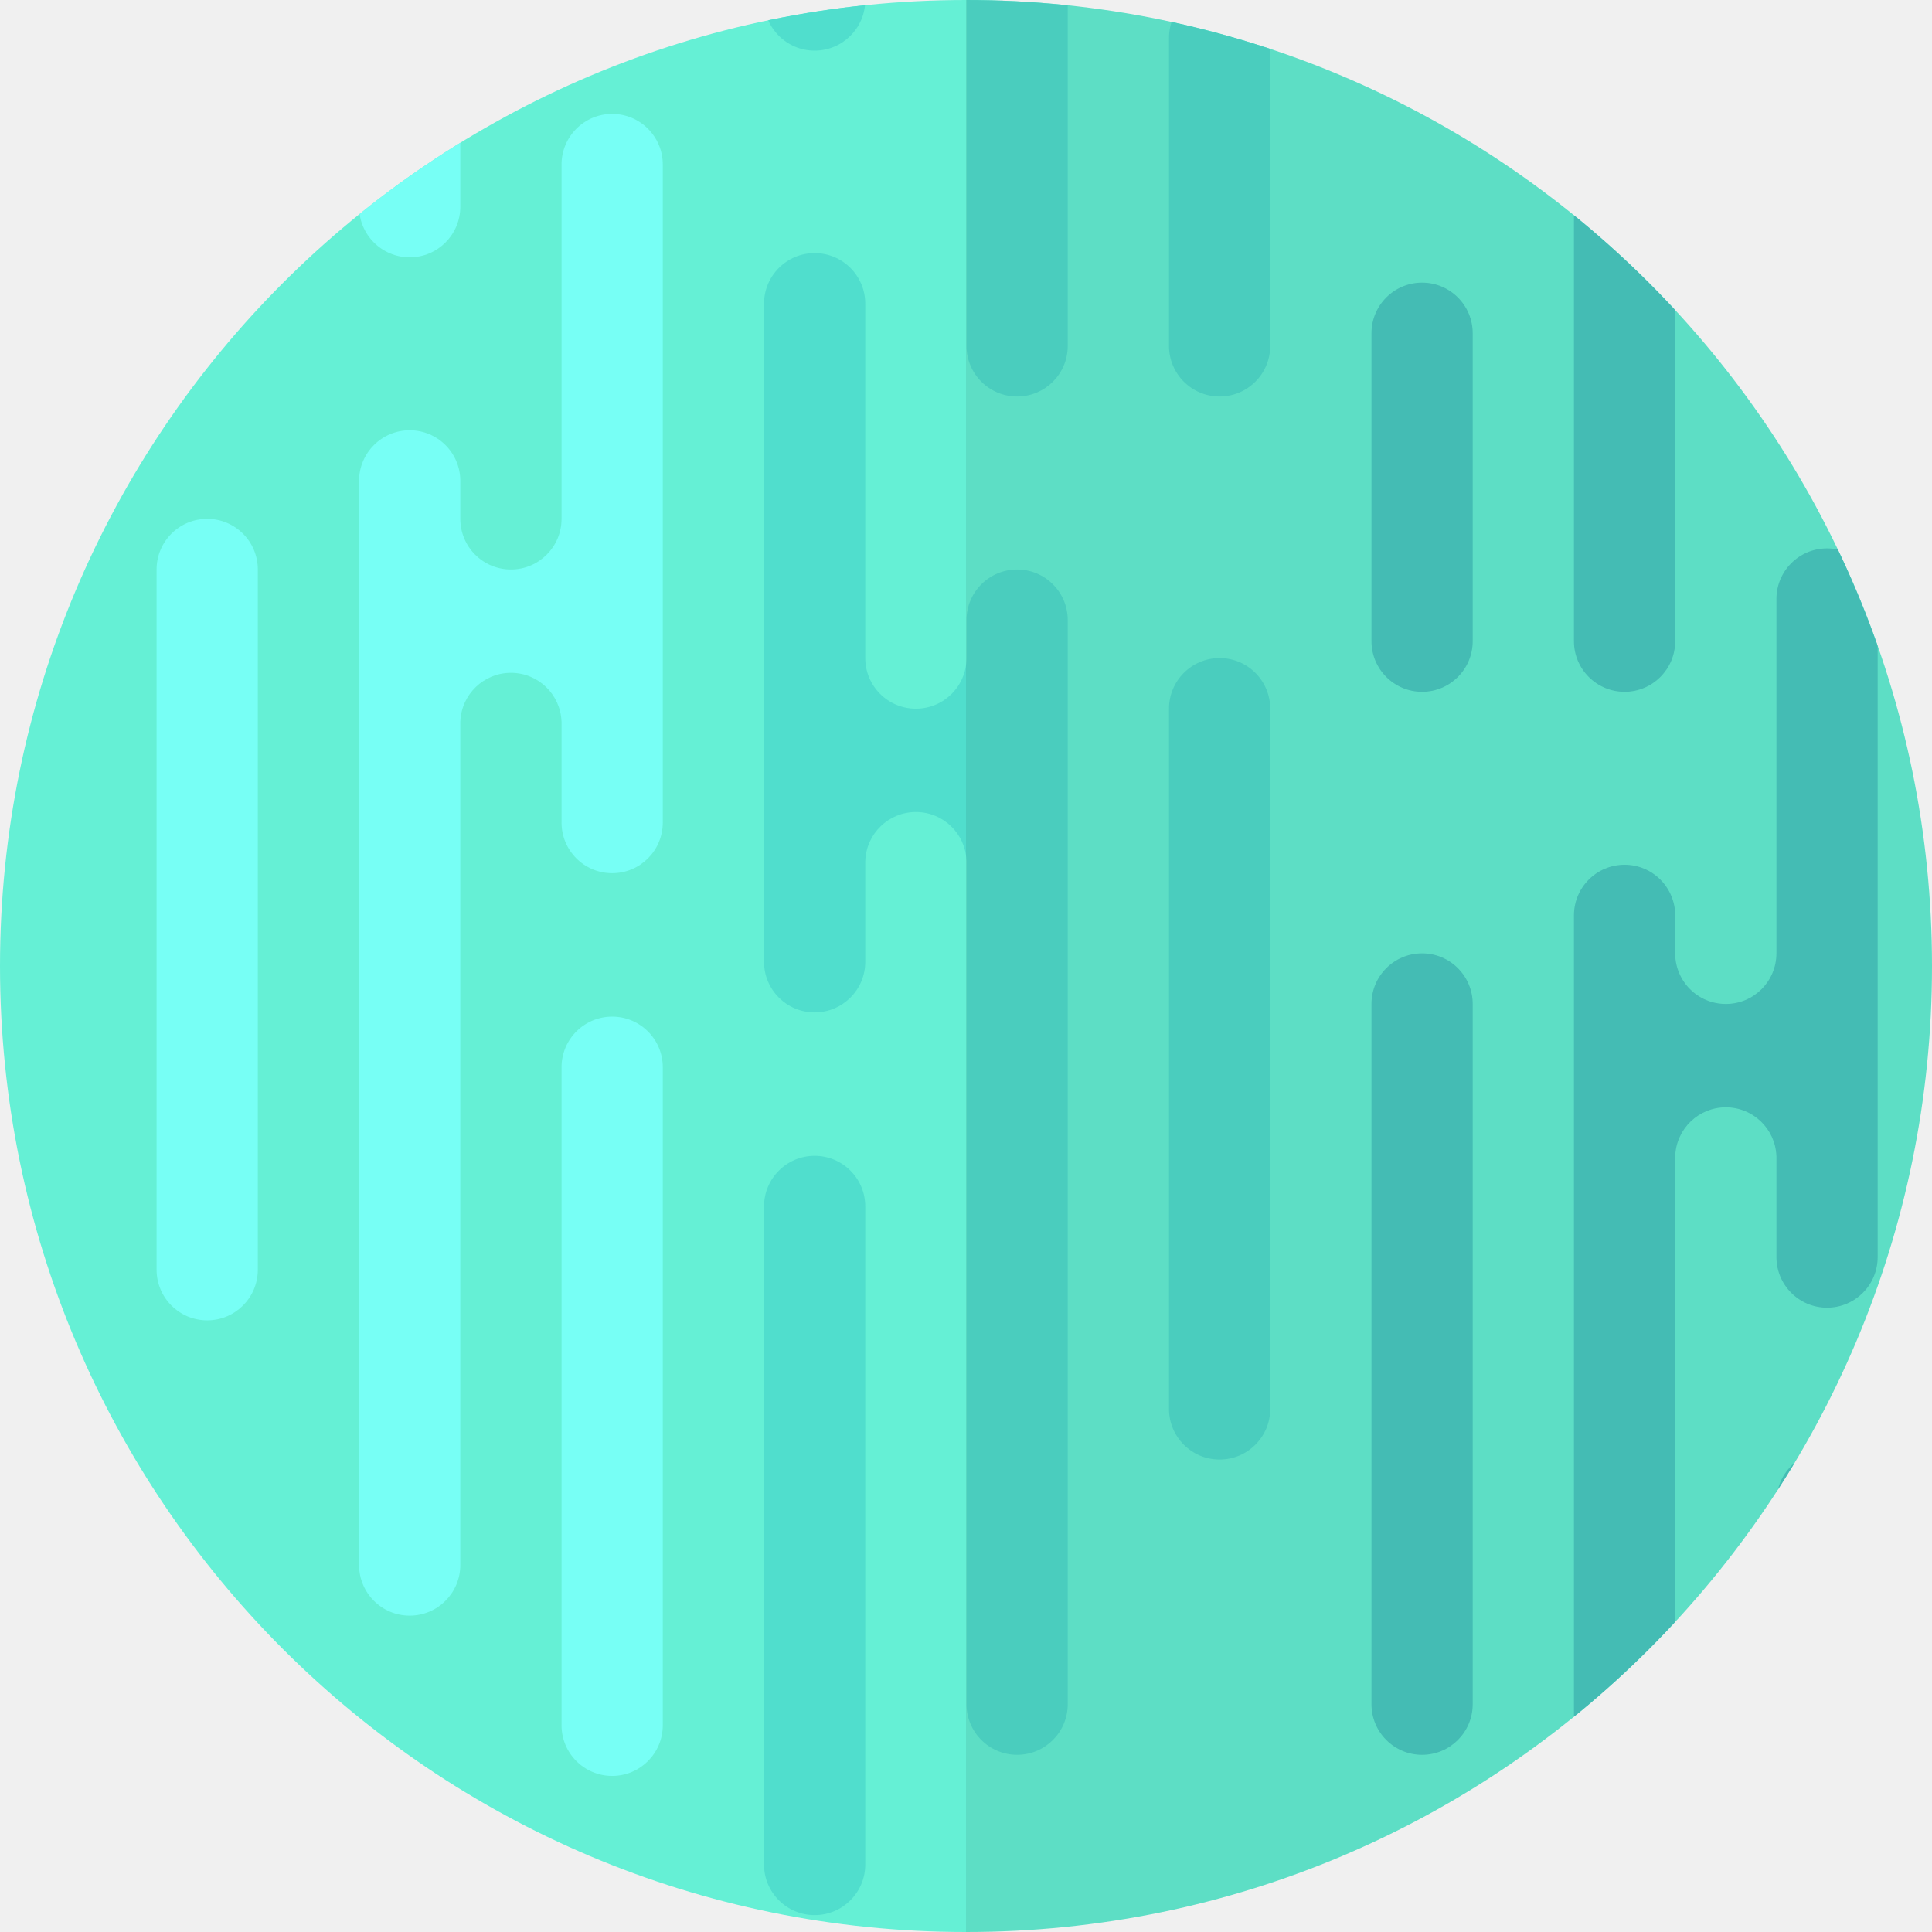
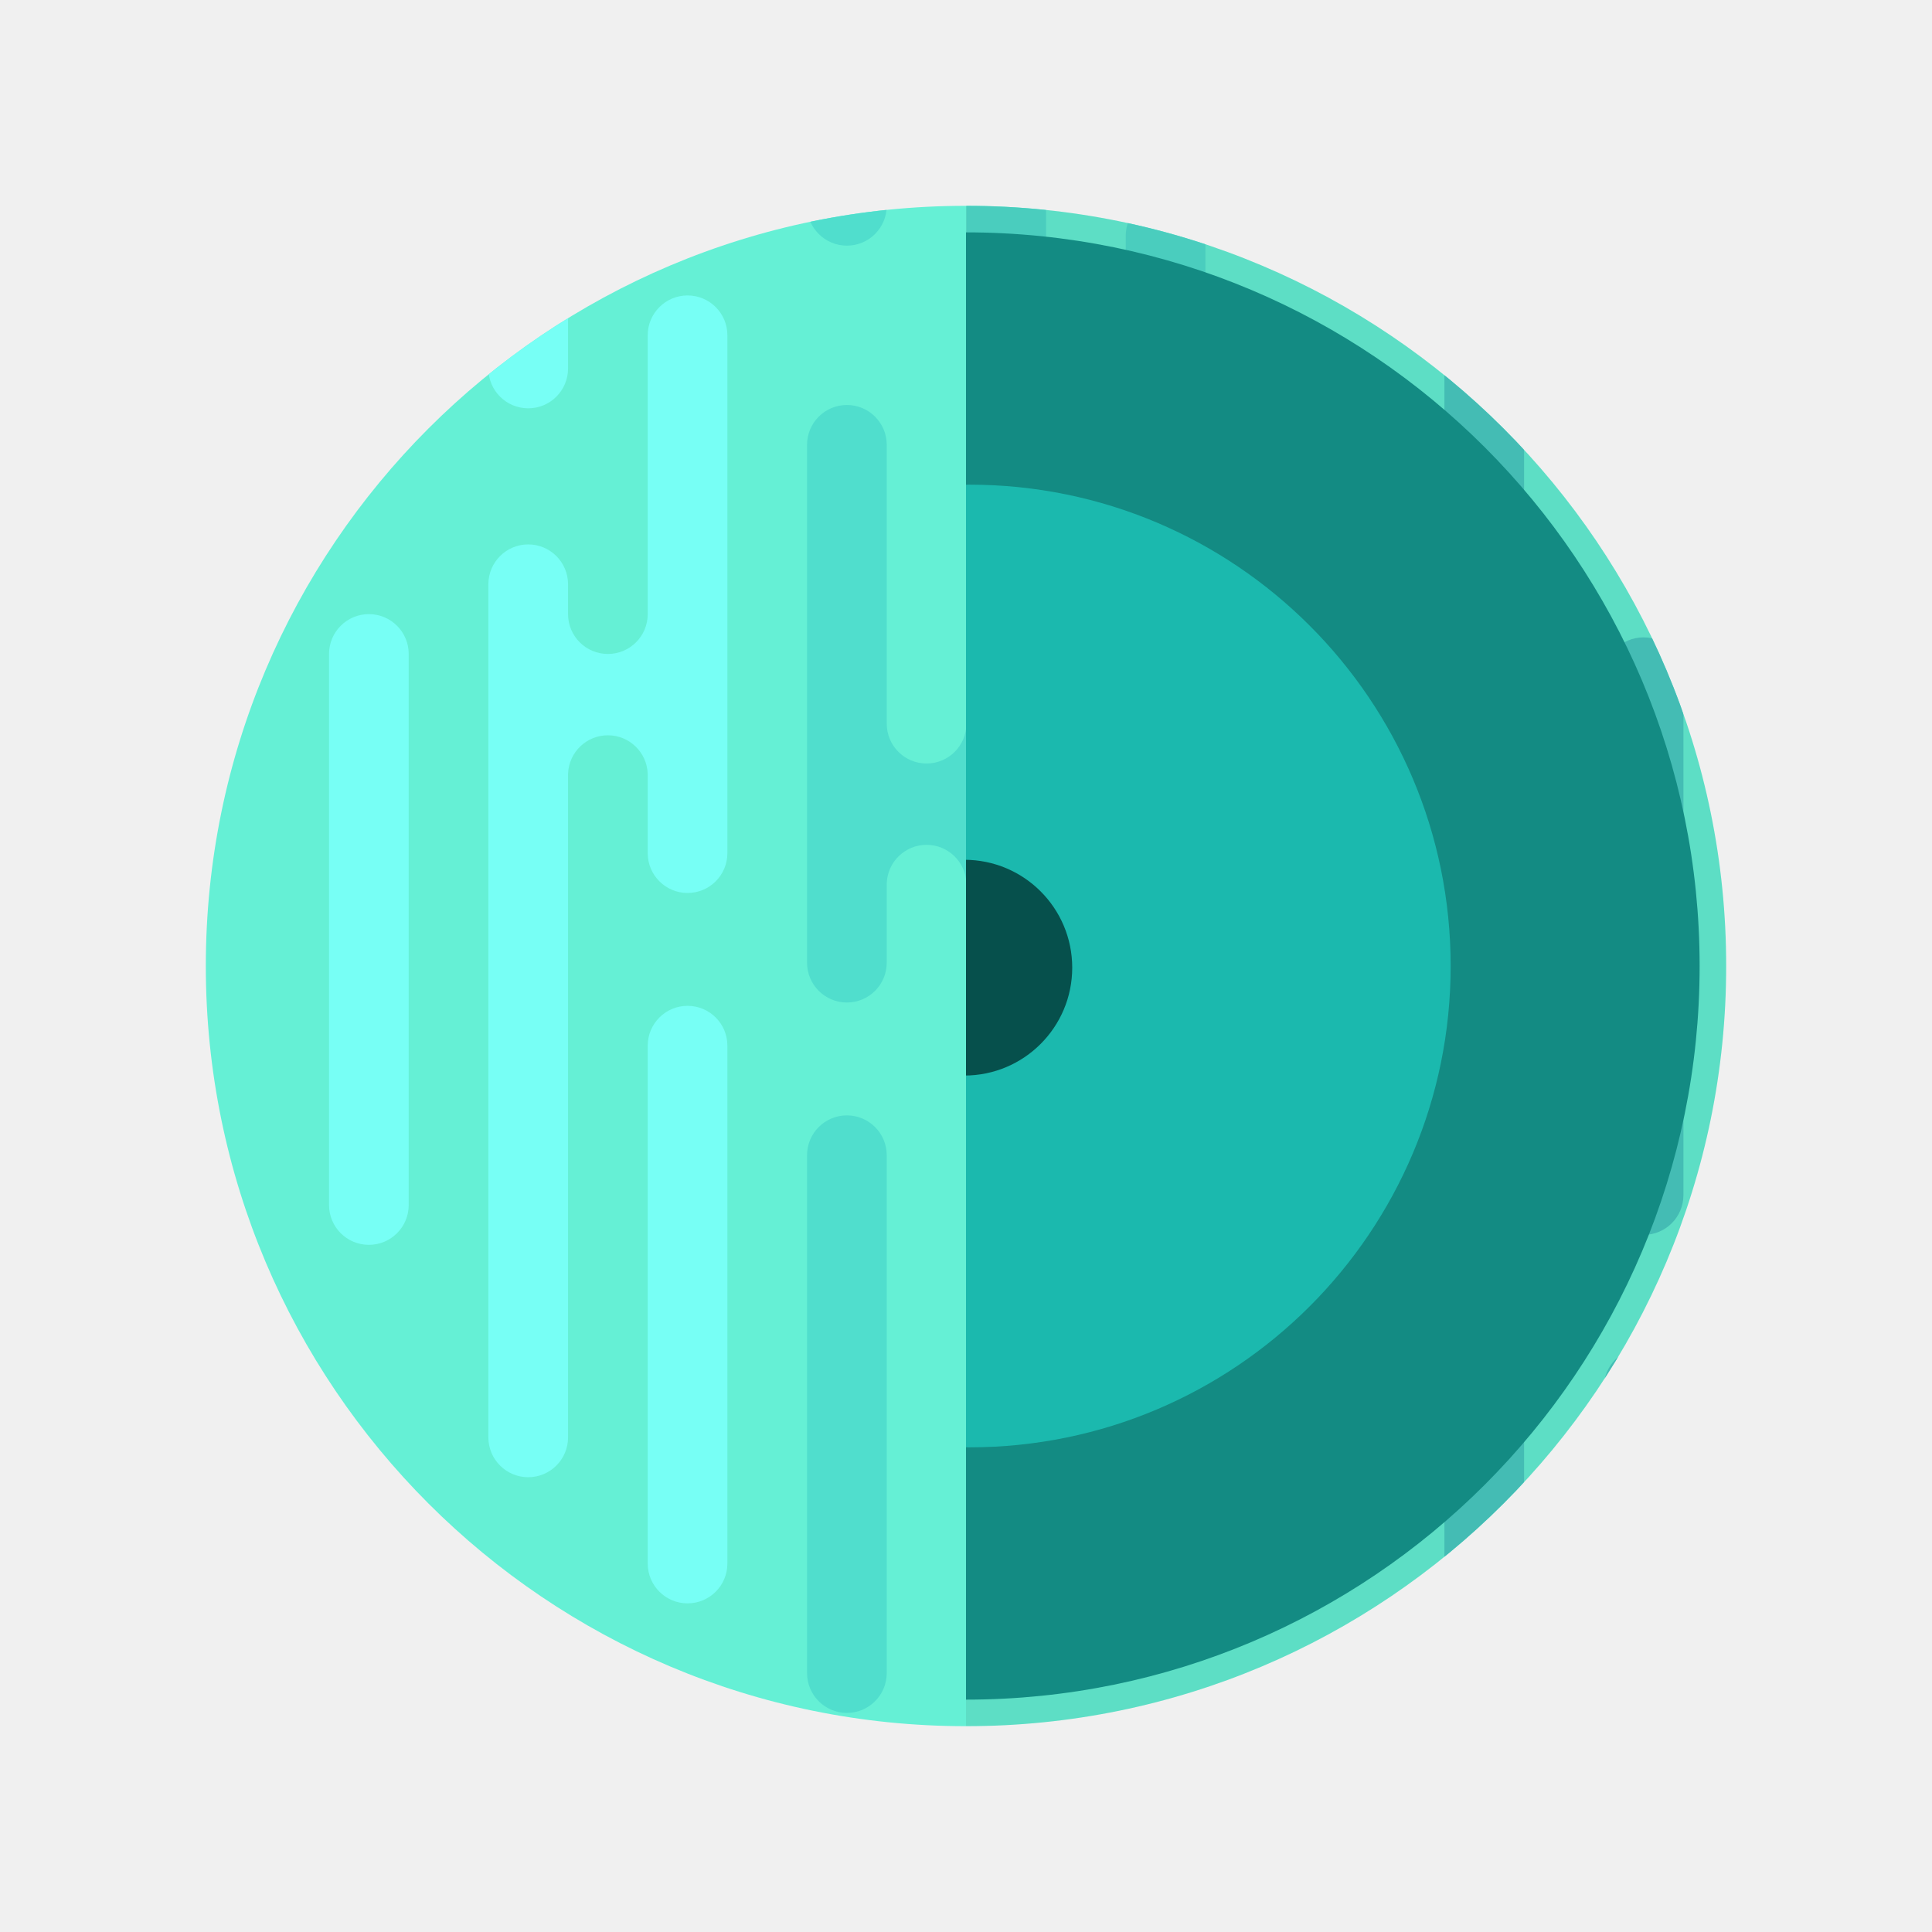
- <svg xmlns="http://www.w3.org/2000/svg" width="458" height="458" fill="none">
-   <circle cx="229" cy="229" r="229" fill="#65F0D5" />
-   <mask id="a" maskUnits="userSpaceOnUse" x="0" y="0" width="458" height="458">
-     <circle cx="229" cy="229" r="229" fill="#fff" />
+ <svg xmlns="http://www.w3.org/2000/svg" width="582" height="582" viewBox="0 0 582 582" fill="none">
+   <circle cx="291" cy="291" r="229" fill="#65F0D5" />
+   <mask id="mask0_921_148" style="mask-type:luminance" maskUnits="userSpaceOnUse" x="62" y="62" width="458" height="458">
+     <circle cx="291" cy="291" r="229" fill="white" />
  </mask>
-   <g mask="url(#a)">
-     <path fill-rule="evenodd" clip-rule="evenodd" d="M445.12-150c0 6.627-5.372 12-12 12-6.627 0-12-5.373-12-12v-156c0-6.627 5.373-12 12-12 6.628 0 12 5.373 12 12v156zm0 220c0 6.627-5.372 12-12 12-6.627 0-12-5.373-12-12V-8h-.01c-.262-6.395-5.53-11.5-11.99-11.5S397.392-14.395 397.13-8h-.01v160c0 6.627-5.372 12-12 12-6.627 0-12-5.373-12-12v-257c0-6.627 5.373-12 12-12 6.628 0 12 5.373 12 12v49c0 6.627 5.373 12 12 12 6.628 0 12-5.373 12-12v-30c0-6.627 5.373-12 12-12 6.628 0 12 5.373 12 12V70zm-96-205c0 6.627-5.372 12-12 12-6.627 0-12-5.373-12-12v-73c0-6.627 5.373-12 12-12 6.628 0 12 5.373 12 12v73zm0 287c0 6.627-5.372 12-12 12-6.627 0-12-5.373-12-12V79c0-6.627 5.373-12 12-12 6.628 0 12 5.373 12 12v73zm-12 264c6.628 0 12-5.373 12-12V238c0-6.627-5.372-12-12-12-6.627 0-12 5.373-12 12v166c0 6.627 5.373 12 12 12zm84-190c0 6.627-5.372 12-12 12-6.627 0-12-5.373-12-12v-9c0-6.627-5.372-12-12-12-6.627 0-12 5.373-12 12v257c0 6.627 5.373 12 12 12 6.628 0 12-5.373 12-12V274h.01c.262-6.395 5.53-11.5 11.99-11.5s11.728 5.105 11.99 11.5h.01v24c0 6.627 5.373 12 12 12 6.628 0 12-5.373 12-12V142c0-6.627-5.372-12-12-12-6.627 0-12 5.373-12 12v84zm12 298c6.628 0 12-5.373 12-12V356c0-6.627-5.372-12-12-12-6.627 0-12 5.373-12 12v156c0 6.627 5.373 12 12 12z" fill="#49CBC2" />
+   <g mask="url(#mask0_921_148)">
+     <path fill-rule="evenodd" clip-rule="evenodd" d="M507.12 -88C507.12 -81.373 501.748 -76 495.12 -76C488.493 -76 483.12 -81.373 483.12 -88V-244C483.12 -250.627 488.493 -256 495.12 -256C501.748 -256 507.12 -250.627 507.12 -244V-88ZM507.12 132C507.12 138.627 501.748 144 495.12 144C488.493 144 483.12 138.627 483.12 132V54L483.11 54C482.848 47.605 477.58 42.5 471.12 42.5C464.66 42.5 459.392 47.605 459.13 54L459.12 54V214C459.12 220.627 453.748 226 447.12 226C440.493 226 435.12 220.627 435.12 214V-43C435.12 -49.627 440.493 -55 447.12 -55C453.748 -55 459.12 -49.627 459.12 -43V6C459.12 12.627 464.493 18 471.12 18C477.748 18 483.12 12.627 483.12 6V-24C483.12 -30.627 488.493 -36 495.12 -36C501.748 -36 507.12 -30.627 507.12 -24V132ZM411.12 -73C411.12 -66.373 405.748 -61 399.12 -61C392.493 -61 387.12 -66.373 387.12 -73V-146C387.12 -152.627 392.493 -158 399.12 -158C405.748 -158 411.12 -152.627 411.12 -146V-73ZM411.12 214C411.12 220.627 405.748 226 399.12 226C392.493 226 387.12 220.627 387.12 214V141C387.12 134.373 392.493 129 399.12 129C405.748 129 411.12 134.373 411.12 141V214ZM399.12 478C405.748 478 411.12 472.627 411.12 466L411.12 300C411.12 293.373 405.748 288 399.12 288C392.493 288 387.12 293.373 387.12 300L387.12 466C387.12 472.627 392.493 478 399.12 478ZM483.12 288C483.12 294.627 477.748 300 471.12 300C464.493 300 459.12 294.627 459.12 288V279C459.12 272.373 453.748 267 447.12 267C440.493 267 435.12 272.373 435.12 279L435.12 536C435.12 542.627 440.493 548 447.12 548C453.748 548 459.12 542.627 459.12 536V336L459.13 336C459.392 329.605 464.66 324.5 471.12 324.5C477.58 324.5 482.848 329.605 483.11 336L483.12 336V360C483.12 366.627 488.493 372 495.12 372C501.748 372 507.12 366.627 507.12 360L507.12 204C507.12 197.373 501.748 192 495.12 192C488.493 192 483.12 197.373 483.12 204L483.12 288ZM495.12 586C501.748 586 507.12 580.627 507.12 574V418C507.12 411.373 501.748 406 495.12 406C488.493 406 483.12 411.373 483.12 418V574C483.12 580.627 488.493 586 495.12 586Z" fill="#49CBC2" />
  </g>
-   <mask id="b" maskUnits="userSpaceOnUse" x="0" y="0" width="458" height="458">
-     <circle cx="229" cy="229" r="229" fill="#fff" />
+   <mask id="mask1_921_148" style="mask-type:luminance" maskUnits="userSpaceOnUse" x="62" y="62" width="458" height="458">
+     <circle cx="291" cy="291" r="229" fill="white" />
  </mask>
-   <g mask="url(#b)">
-     <path fill-rule="evenodd" clip-rule="evenodd" d="M181.12-220c0 6.627 5.373 12 12 12 6.628 0 12-5.373 12-12v-156c0-6.627-5.372-12-12-12-6.627 0-12 5.373-12 12v156zm0 220c0 6.627 5.373 12 12 12 6.628 0 12-5.373 12-12v-78h.01c.262-6.395 5.53-11.5 11.99-11.5s11.728 5.105 11.99 11.5h.01V82c0 6.627 5.373 12 12 12 6.628 0 12-5.373 12-12v-257c0-6.627-5.372-12-12-12-6.627 0-12 5.373-12 12v49c0 6.627-5.372 12-12 12-6.627 0-12-5.373-12-12v-30c0-6.627-5.372-12-12-12-6.627 0-12 5.373-12 12V0zm96-205c0 6.627 5.373 12 12 12 6.628 0 12-5.373 12-12v-73c0-6.627-5.372-12-12-12-6.627 0-12 5.373-12 12v73zm0 287c0 6.627 5.373 12 12 12 6.628 0 12-5.373 12-12V9c0-6.627-5.372-12-12-12-6.627 0-12 5.373-12 12v73zm12 264c-6.627 0-12-5.373-12-12V168c0-6.627 5.373-12 12-12 6.628 0 12 5.373 12 12v166c0 6.627-5.372 12-12 12zm-84-190c0 6.627 5.373 12 12 12 6.628 0 12-5.373 12-12v-9c0-6.627 5.373-12 12-12 6.628 0 12 5.373 12 12v257c0 6.627-5.372 12-12 12-6.627 0-12-5.373-12-12V204h-.01c-.262-6.395-5.53-11.5-11.99-11.5s-11.728 5.105-11.99 11.5h-.01v24c0 6.627-5.372 12-12 12-6.627 0-12-5.373-12-12V72c0-6.627 5.373-12 12-12 6.628 0 12 5.373 12 12v84zm-12 298c-6.627 0-12-5.373-12-12V286c0-6.627 5.373-12 12-12 6.628 0 12 5.373 12 12v156c0 6.627-5.372 12-12 12z" fill="#50DECD" />
+   <g mask="url(#mask1_921_148)">
+     <path fill-rule="evenodd" clip-rule="evenodd" d="M243.12 -158C243.12 -151.373 248.493 -146 255.12 -146C261.748 -146 267.12 -151.373 267.12 -158V-314C267.12 -320.627 261.748 -326 255.12 -326C248.493 -326 243.12 -320.627 243.12 -314V-158ZM243.12 62C243.12 68.627 248.493 74 255.12 74C261.748 74 267.12 68.627 267.12 62V-16L267.13 -16C267.392 -22.395 272.66 -27.5 279.12 -27.5C285.58 -27.5 290.848 -22.395 291.11 -16L291.12 -16V144C291.12 150.627 296.493 156 303.12 156C309.748 156 315.12 150.627 315.12 144V-113C315.12 -119.627 309.748 -125 303.12 -125C296.493 -125 291.12 -119.627 291.12 -113V-64C291.12 -57.373 285.748 -52 279.12 -52C272.493 -52 267.12 -57.373 267.12 -64V-94C267.12 -100.627 261.748 -106 255.12 -106C248.493 -106 243.12 -100.627 243.12 -94L243.12 62ZM339.12 -143C339.12 -136.373 344.493 -131 351.12 -131C357.748 -131 363.12 -136.373 363.12 -143V-216C363.12 -222.627 357.748 -228 351.12 -228C344.493 -228 339.12 -222.627 339.12 -216V-143ZM339.12 144C339.12 150.627 344.493 156 351.12 156C357.748 156 363.12 150.627 363.12 144V71C363.12 64.373 357.748 59 351.12 59C344.493 59 339.12 64.373 339.12 71V144ZM351.12 408C344.493 408 339.12 402.627 339.12 396L339.12 230C339.12 223.373 344.493 218 351.12 218C357.748 218 363.12 223.373 363.12 230L363.12 396C363.12 402.627 357.748 408 351.12 408ZM267.12 218C267.12 224.627 272.493 230 279.12 230C285.748 230 291.12 224.627 291.12 218V209C291.12 202.373 296.493 197 303.12 197C309.748 197 315.12 202.373 315.12 209L315.12 466C315.12 472.627 309.748 478 303.12 478C296.493 478 291.12 472.627 291.12 466V266L291.11 266C290.848 259.605 285.58 254.5 279.12 254.5C272.66 254.5 267.392 259.605 267.13 266L267.12 266V290C267.12 296.627 261.748 302 255.12 302C248.493 302 243.12 296.627 243.12 290V134C243.12 127.373 248.493 122 255.12 122C261.748 122 267.12 127.373 267.12 134L267.12 218ZM255.12 516C248.493 516 243.12 510.627 243.12 504L243.12 348C243.12 341.373 248.493 336 255.12 336C261.748 336 267.12 341.373 267.12 348V504C267.12 510.627 261.748 516 255.12 516Z" fill="#50DECD" />
  </g>
-   <mask id="c" maskUnits="userSpaceOnUse" x="0" y="0" width="458" height="458">
-     <circle cx="229" cy="229" r="229" fill="#fff" />
+   <mask id="mask2_921_148" style="mask-type:luminance" maskUnits="userSpaceOnUse" x="62" y="62" width="458" height="458">
+     <circle cx="291" cy="291" r="229" fill="white" />
  </mask>
-   <g mask="url(#c)">
-     <path fill-rule="evenodd" clip-rule="evenodd" d="M157.12-253c0 6.627-5.372 12-12 12-6.627 0-12-5.373-12-12v-156c0-6.627 5.373-12 12-12 6.628 0 12 5.373 12 12v156zm0 220c0 6.627-5.372 12-12 12-6.627 0-12-5.373-12-12v-78h-.01c-.262-6.395-5.53-11.5-11.99-11.5s-11.728 5.105-11.99 11.5h-.01V49c0 6.627-5.372 12-12 12-6.627 0-12-5.373-12-12v-257c0-6.627 5.373-12 12-12 6.628 0 12 5.373 12 12v49c0 6.627 5.373 12 12 12 6.628 0 12-5.373 12-12v-30c0-6.627 5.373-12 12-12 6.628 0 12 5.373 12 12v156zm-96-205c0 6.627-5.372 12-12 12-6.627 0-12-5.373-12-12v-73c0-6.627 5.373-12 12-12 6.628 0 12 5.373 12 12v73zm0 287c0 6.627-5.372 12-12 12-6.627 0-12-5.373-12-12v-73c0-6.627 5.373-12 12-12 6.628 0 12 5.373 12 12v73zm-12 264c6.628 0 12-5.373 12-12V135c0-6.627-5.372-12-12-12-6.627 0-12 5.373-12 12v166c0 6.627 5.373 12 12 12zm84-190c0 6.627-5.372 12-12 12-6.627 0-12-5.373-12-12v-9c0-6.627-5.372-12-12-12-6.627 0-12 5.373-12 12v257c0 6.627 5.373 12 12 12 6.628 0 12-5.373 12-12V171h.01c.262-6.395 5.53-11.5 11.99-11.5s11.728 5.105 11.99 11.5h.01v24c0 6.627 5.373 12 12 12 6.628 0 12-5.373 12-12V39c0-6.627-5.372-12-12-12-6.627 0-12 5.373-12 12v84zm12 298c6.628 0 12-5.373 12-12V253c0-6.627-5.372-12-12-12-6.627 0-12 5.373-12 12v156c0 6.627 5.373 12 12 12z" fill="#77FFF5" />
+   <g mask="url(#mask2_921_148)">
+     <path fill-rule="evenodd" clip-rule="evenodd" d="M219.12 -191C219.12 -184.373 213.748 -179 207.12 -179C200.493 -179 195.12 -184.373 195.12 -191V-347C195.12 -353.627 200.493 -359 207.12 -359C213.748 -359 219.12 -353.627 219.12 -347V-191ZM219.12 29C219.12 35.627 213.748 41 207.12 41C200.493 41 195.12 35.627 195.12 29V-49L195.11 -49C194.848 -55.395 189.58 -60.5 183.12 -60.5C176.66 -60.5 171.392 -55.395 171.13 -49L171.12 -49V111C171.12 117.627 165.748 123 159.12 123C152.493 123 147.12 117.627 147.12 111L147.12 -146C147.12 -152.627 152.493 -158 159.12 -158C165.748 -158 171.12 -152.627 171.12 -146V-97C171.12 -90.373 176.493 -85 183.12 -85C189.748 -85 195.12 -90.373 195.12 -97L195.12 -127C195.12 -133.627 200.493 -139 207.12 -139C213.748 -139 219.12 -133.627 219.12 -127L219.12 29ZM123.12 -176C123.12 -169.373 117.748 -164 111.12 -164C104.493 -164 99.12 -169.373 99.12 -176L99.12 -249C99.12 -255.627 104.493 -261 111.12 -261C117.748 -261 123.12 -255.627 123.12 -249L123.12 -176ZM123.12 111C123.12 117.627 117.748 123 111.12 123C104.493 123 99.12 117.627 99.12 111V38C99.12 31.373 104.493 26 111.12 26C117.748 26 123.12 31.373 123.12 38V111ZM111.12 375C117.748 375 123.12 369.627 123.12 363L123.12 197C123.12 190.373 117.748 185 111.12 185C104.493 185 99.12 190.373 99.12 197L99.12 363C99.12 369.627 104.493 375 111.12 375ZM195.12 185C195.12 191.627 189.748 197 183.12 197C176.493 197 171.12 191.627 171.12 185V176C171.12 169.373 165.748 164 159.12 164C152.493 164 147.12 169.373 147.12 176L147.12 433C147.12 439.627 152.493 445 159.12 445C165.748 445 171.12 439.627 171.12 433L171.12 233L171.13 233C171.392 226.605 176.66 221.5 183.12 221.5C189.58 221.5 194.848 226.605 195.11 233L195.12 233V257C195.12 263.627 200.493 269 207.12 269C213.748 269 219.12 263.627 219.12 257V101C219.12 94.373 213.748 89 207.12 89C200.493 89 195.12 94.373 195.12 101V185ZM207.12 483C213.748 483 219.12 477.627 219.12 471L219.12 315C219.12 308.373 213.748 303 207.12 303C200.493 303 195.12 308.373 195.12 315V471C195.12 477.627 200.493 483 207.12 483Z" fill="#77FFF5" />
  </g>
-   <mask id="d" maskUnits="userSpaceOnUse" x="0" y="0" width="458" height="458">
-     <circle cx="229" cy="229" r="229" fill="#fff" />
+   <mask id="mask3_921_148" style="mask-type:luminance" maskUnits="userSpaceOnUse" x="62" y="62" width="458" height="458">
+     <circle cx="291" cy="291" r="229" fill="white" />
  </mask>
-   <g mask="url(#d)">
-     <path opacity=".078" fill="#000" d="M229 0h229v458H229z" />
+   <g mask="url(#mask3_921_148)">
+     <rect opacity="0.078" x="291" y="62" width="229" height="458" fill="black" />
+   </g>
+   <path d="M291 70C413.055 70 512 168.945 512 291C512 413.055 413.055 512 291 512V70Z" fill="#138B83" />
+   <mask id="mask4_921_148" style="mask-type:luminance" maskUnits="userSpaceOnUse" x="291" y="70" width="221" height="442">
+     <path d="M291 70C413.055 70 512 168.945 512 291C512 413.055 413.055 512 291 512V70Z" fill="white" />
+   </mask>
+   <g mask="url(#mask4_921_148)">
+     <circle cx="292" cy="291" r="145" fill="#1BB9AE" />
+     <circle cx="290.5" cy="291.5" r="32.5" fill="#06504C" />
  </g>
</svg>
